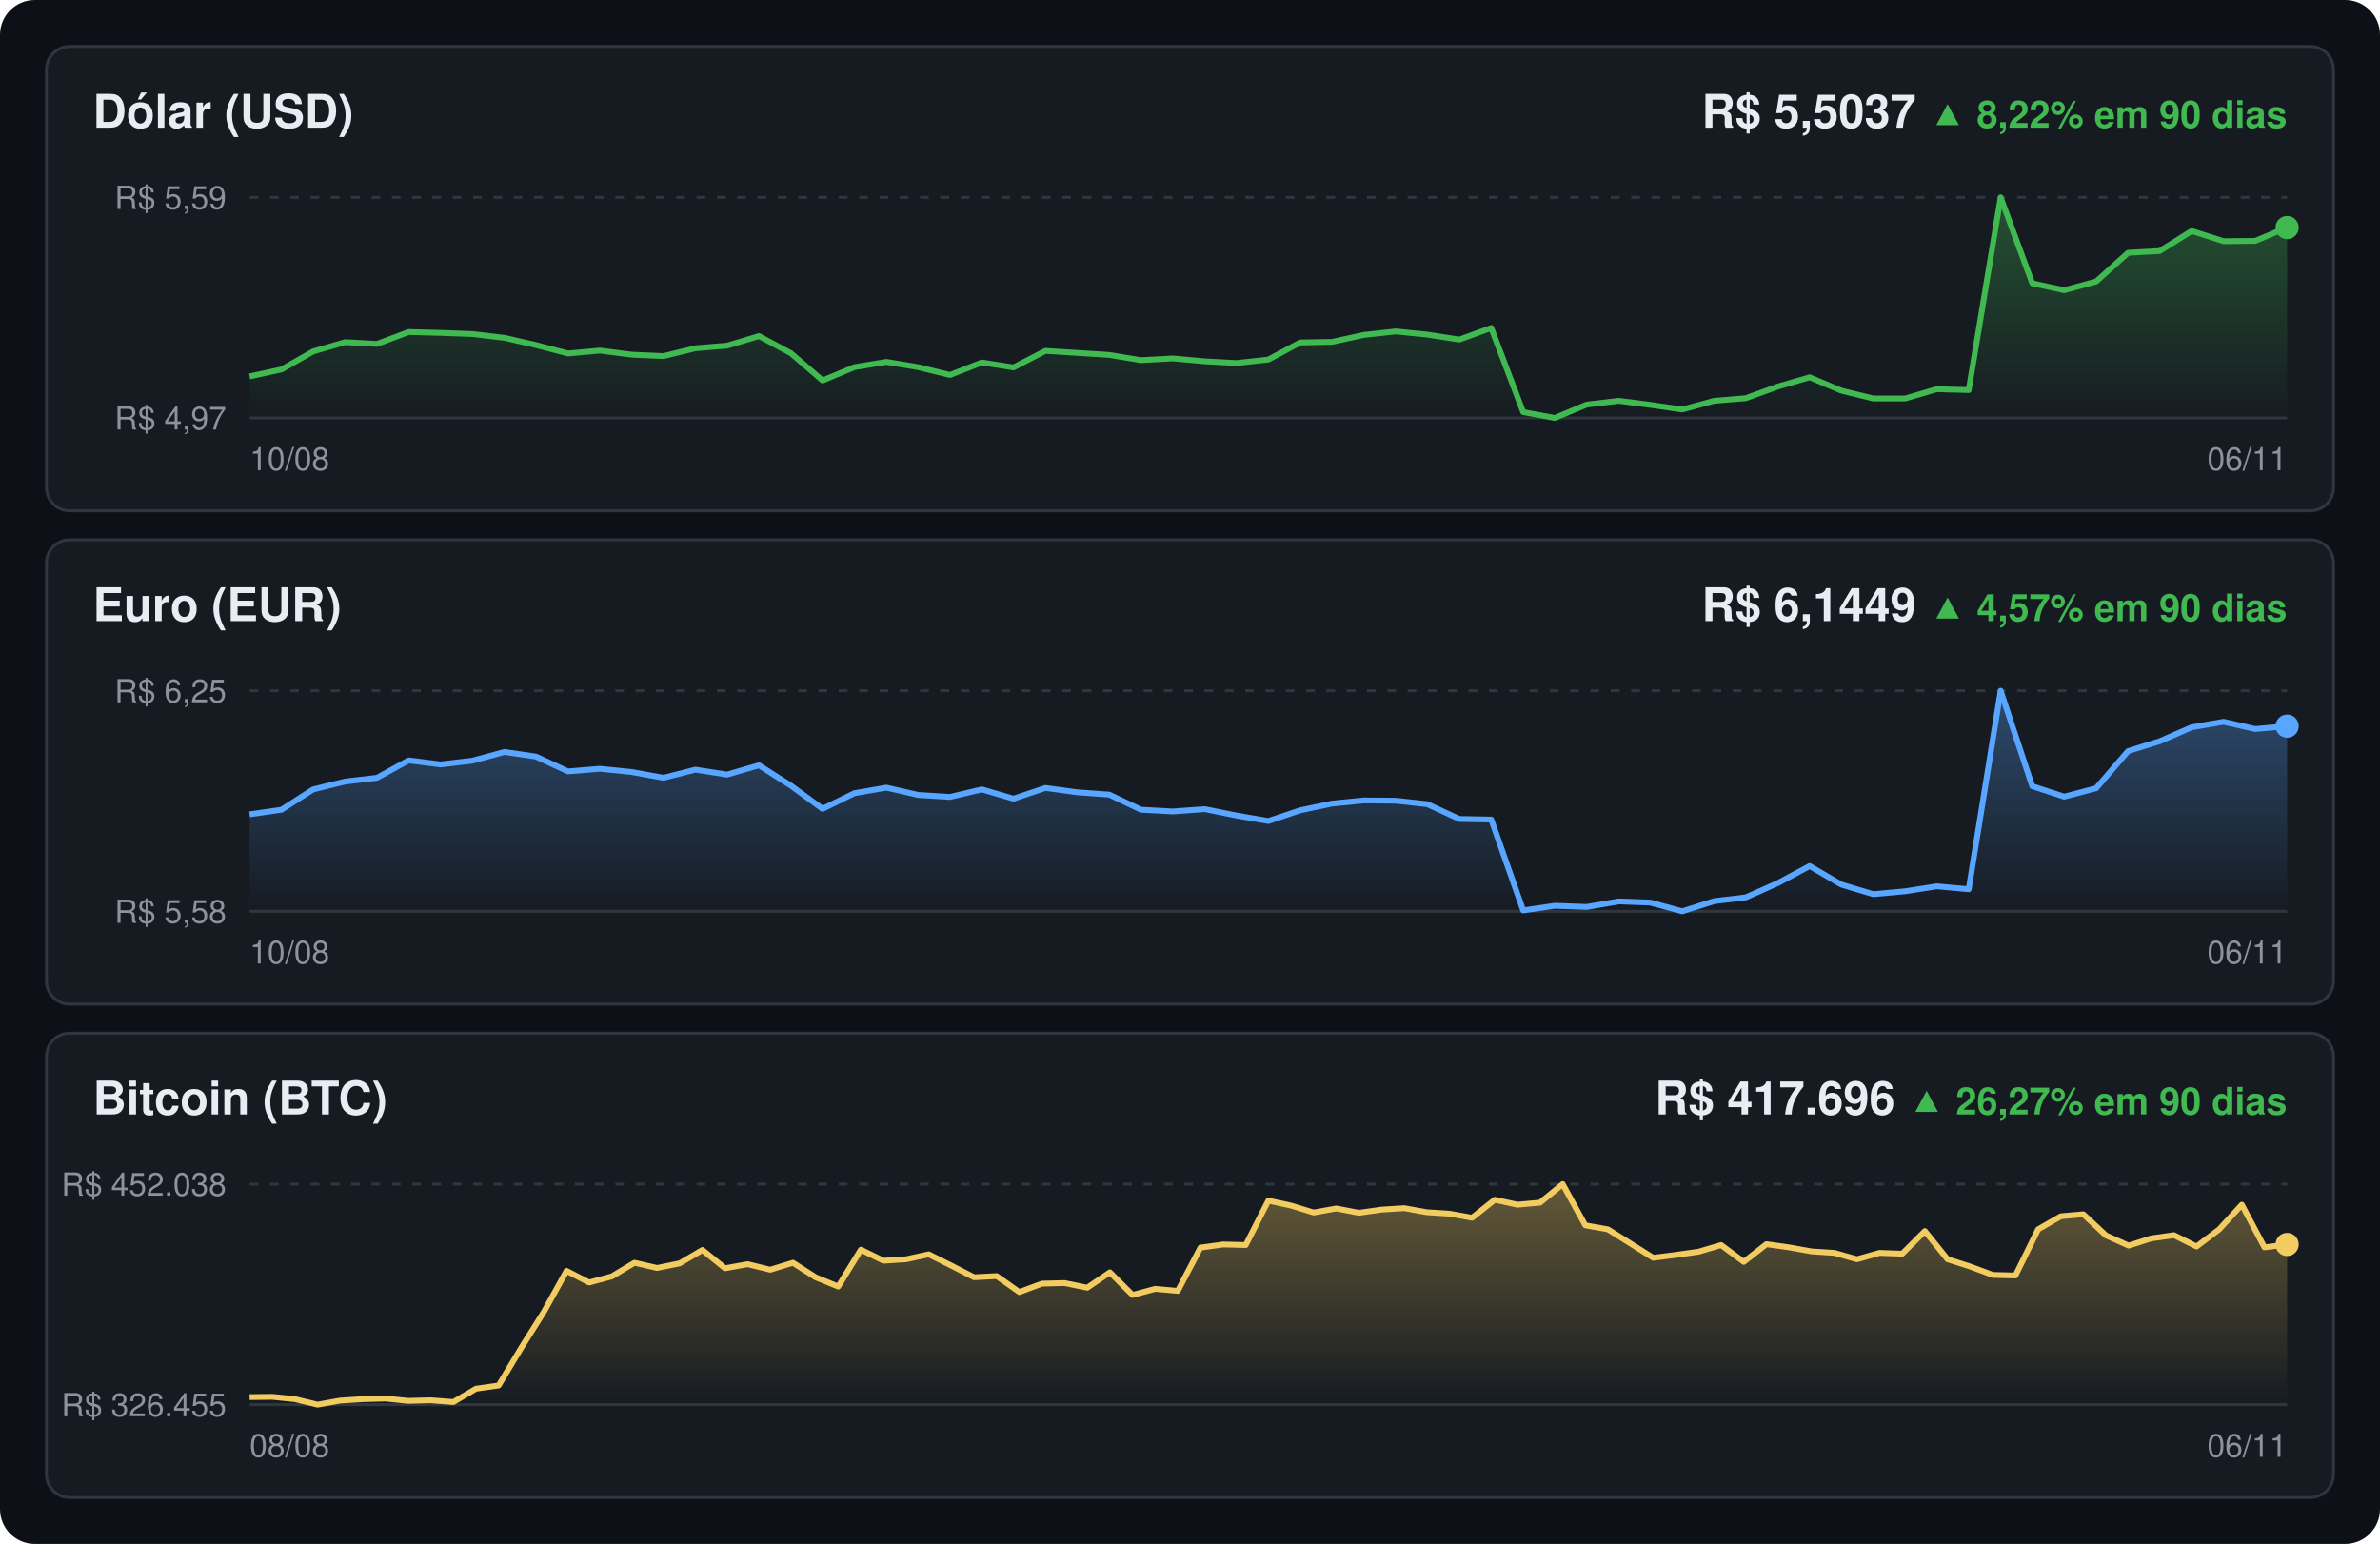
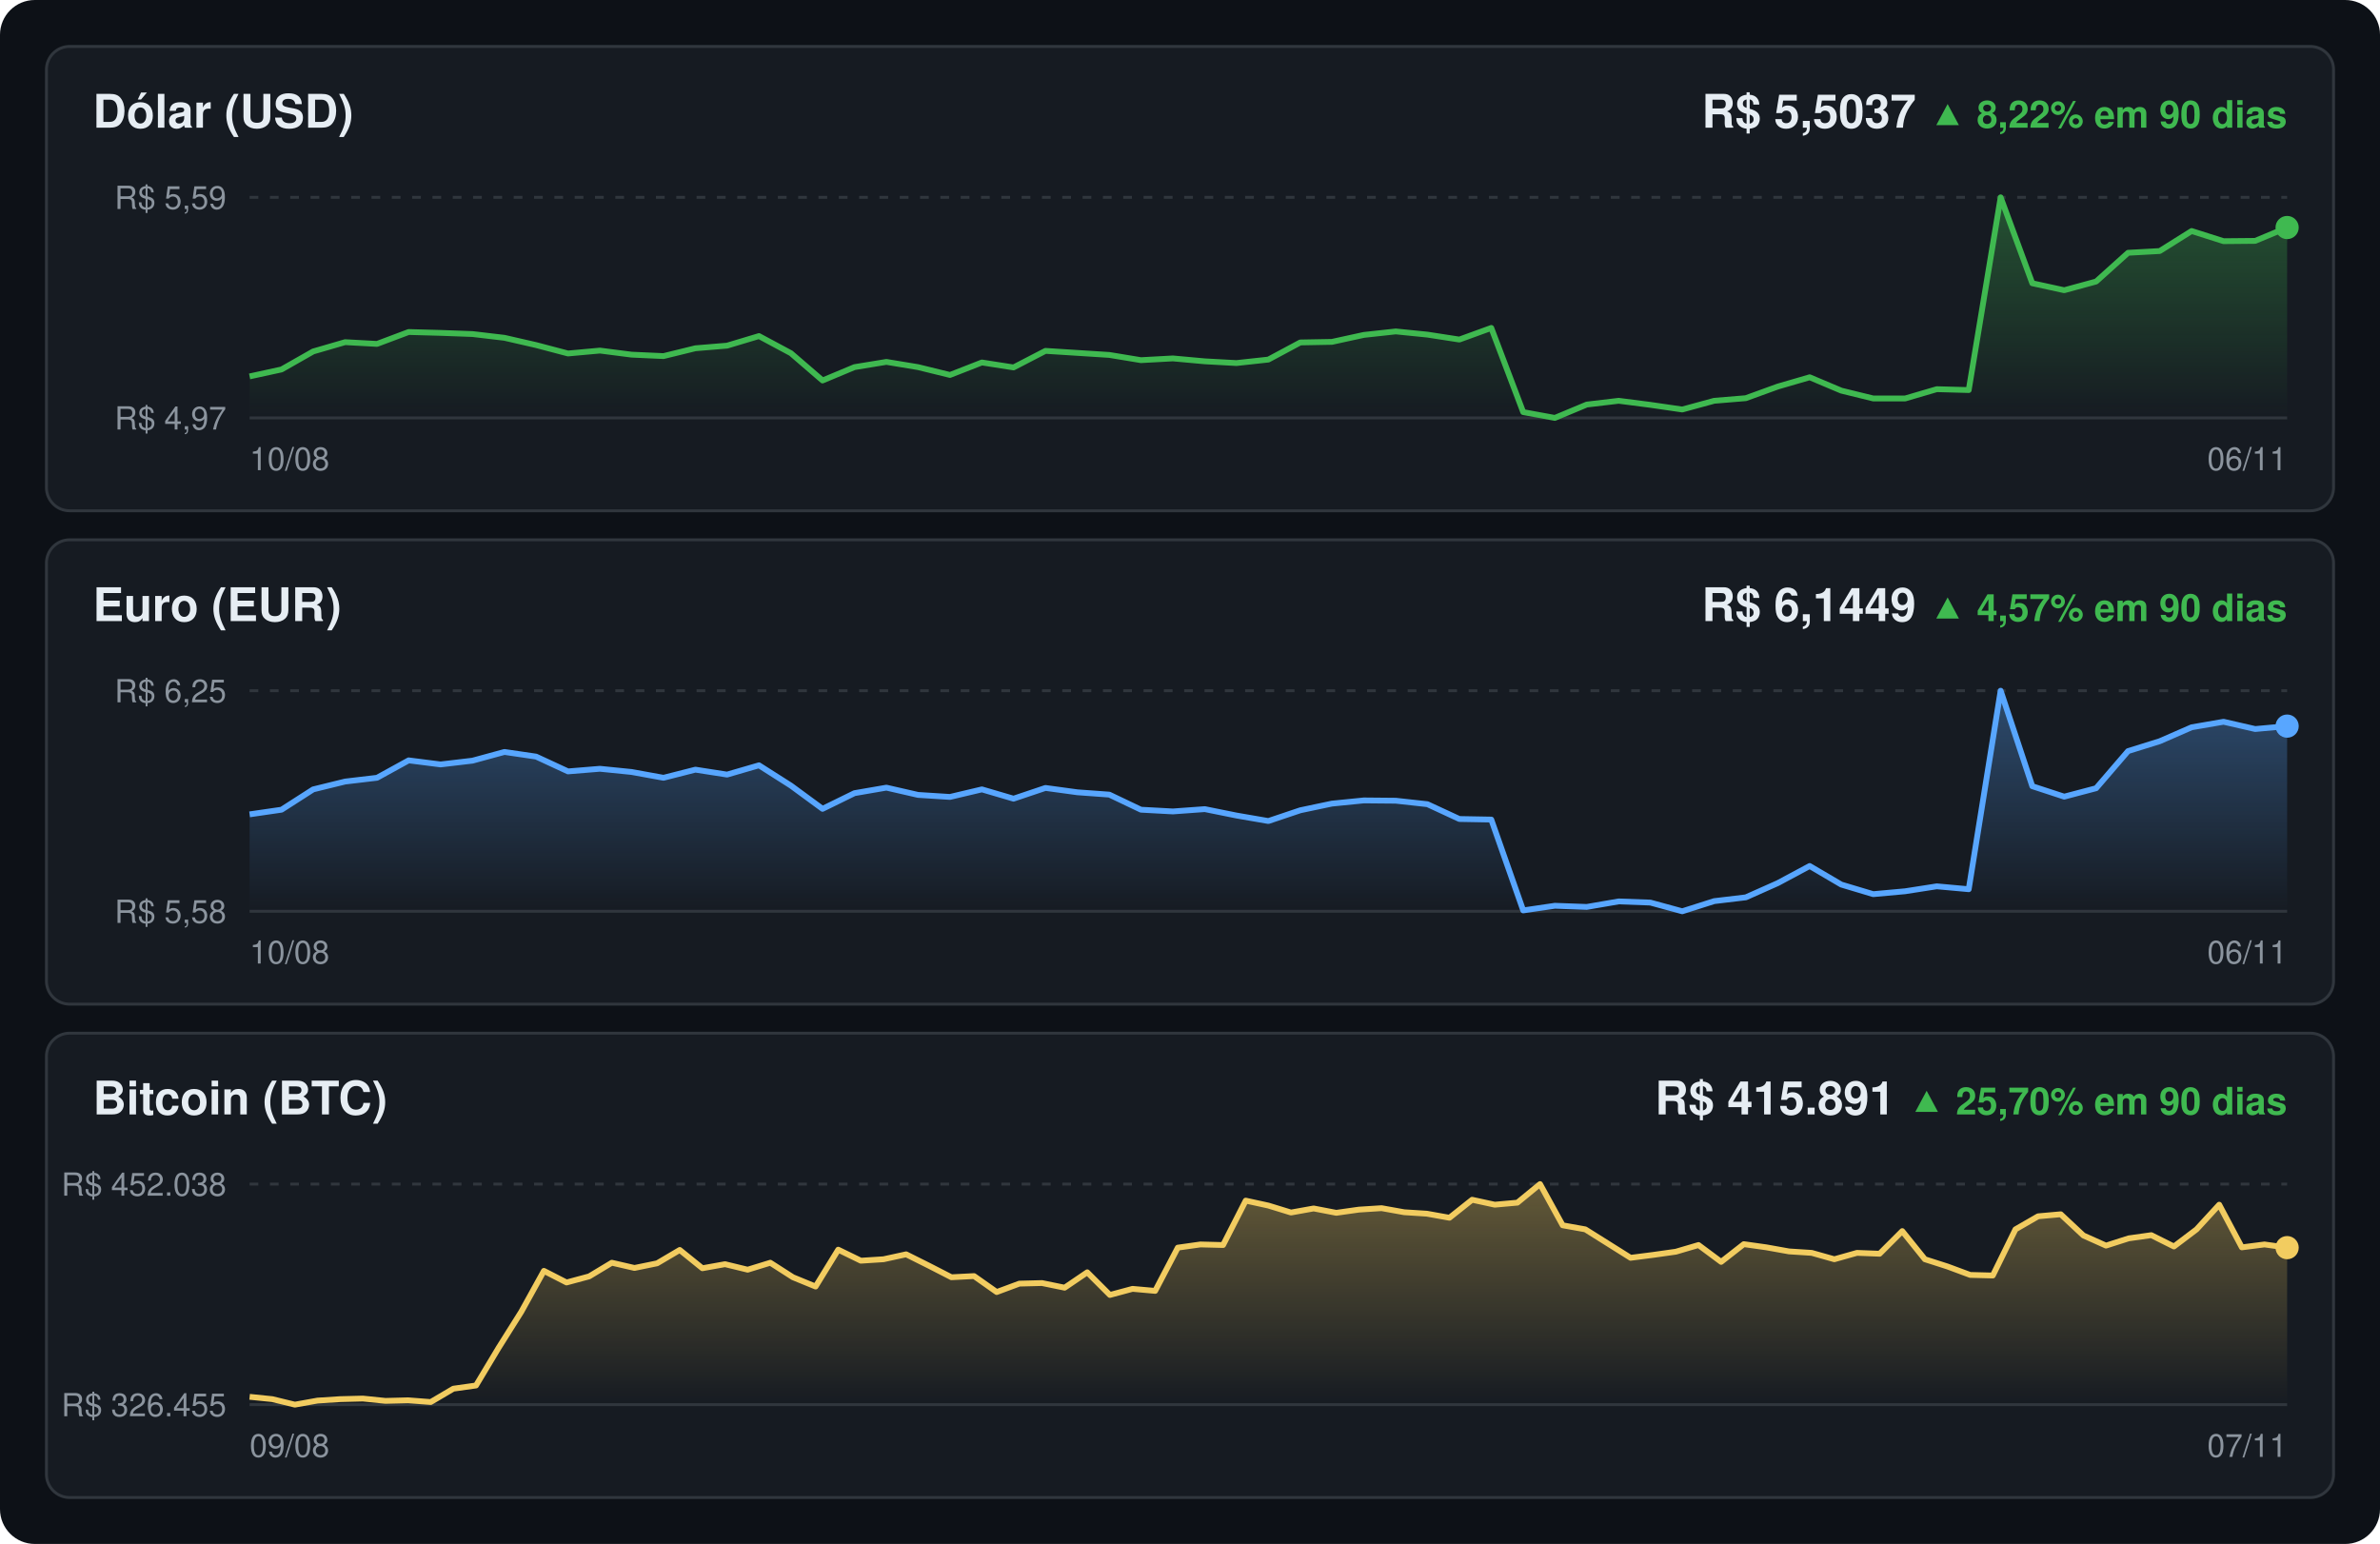
<svg xmlns="http://www.w3.org/2000/svg" viewBox="0 0 820 532" width="820" height="532">
  <defs>
    <linearGradient id="grad-usd" x1="0" y1="0" x2="0" y2="1">
      <stop offset="0" stop-color="#3fb950" stop-opacity=".35" />
      <stop offset="1" stop-color="#3fb950" stop-opacity="0" />
    </linearGradient>
    <linearGradient id="grad-eur" x1="0" y1="0" x2="0" y2="1">
      <stop offset="0" stop-color="#58a6ff" stop-opacity=".35" />
      <stop offset="1" stop-color="#58a6ff" stop-opacity="0" />
    </linearGradient>
    <linearGradient id="grad-btc" x1="0" y1="0" x2="0" y2="1">
      <stop offset="0" stop-color="#f2cc60" stop-opacity=".35" />
      <stop offset="1" stop-color="#f2cc60" stop-opacity="0" />
    </linearGradient>
  </defs>
  <style>
text{font-family:-apple-system,BlinkMacSystemFont,'Segoe UI',Helvetica,Arial,sans-serif;fill:#e6edf3}
.titulo{font-size:16px;font-weight:600}
.eixo{font-size:11px;fill:#8b949e}
</style>
  <rect width="820" height="532" rx="12" fill="#0d1117" />
  <g>
    <rect x="16" y="16" width="788" height="160" rx="8" fill="#161b22" stroke="#30363d" />
    <text x="32" y="44" class="titulo">Dólar (USD)</text>
    <text x="788" y="44" class="titulo" text-anchor="end">R$ 5,5037
    <tspan fill="#3fb950" font-size="13"> ▲ 8,22% em 90 dias</tspan>
    </text>
    <text x="78" y="72" class="eixo" text-anchor="end">R$ 5,59</text>
    <text x="78" y="148" class="eixo" text-anchor="end">R$ 4,97</text>
    <line x1="86" y1="68" x2="788" y2="68" stroke="#30363d" stroke-dasharray="3 4" />
    <line x1="86" y1="144" x2="788" y2="144" stroke="#30363d" />
    <path d="M86.0,144 L86.0,129.7 L97.0,127.3 L107.9,121.1 L118.9,117.9 L129.9,118.5 L140.8,114.4 L151.8,114.7 L162.8,115.1 L173.8,116.4 L184.7,118.9 L195.7,121.8 L206.7,120.8 L217.6,122.2 L228.6,122.7 L239.6,120.0 L250.5,119.1 L261.5,115.8 L272.5,121.7 L283.4,131.1 L294.4,126.5 L305.4,124.7 L316.3,126.5 L327.3,129.2 L338.3,124.9 L349.2,126.6 L360.2,120.9 L371.2,121.6 L382.2,122.3 L393.1,124.1 L404.1,123.5 L415.1,124.5 L426.0,125.1 L437.0,123.9 L448.0,118.0 L458.9,117.8 L469.9,115.4 L480.9,114.2 L491.8,115.3 L502.8,117.0 L513.8,113.0 L524.8,142.0 L535.7,144.0 L546.7,139.4 L557.7,138.1 L568.6,139.5 L579.6,141.1 L590.6,138.1 L601.5,137.2 L612.5,133.2 L623.5,130.0 L634.4,134.6 L645.4,137.3 L656.4,137.3 L667.3,134.1 L678.3,134.4 L689.3,68.0 L700.2,97.6 L711.2,100.0 L722.2,97.0 L733.2,87.1 L744.1,86.5 L755.1,79.6 L766.1,83.1 L777.0,83.0 L788.0,78.4 L788.0,144 Z" fill="url(#grad-usd)" />
    <polyline points="86.0,129.7 97.0,127.3 107.9,121.1 118.9,117.9 129.9,118.5 140.8,114.4 151.8,114.7 162.8,115.1 173.8,116.4 184.7,118.9 195.7,121.8 206.7,120.8 217.6,122.2 228.6,122.7 239.6,120.0 250.5,119.1 261.5,115.8 272.5,121.7 283.4,131.1 294.4,126.5 305.4,124.7 316.3,126.5 327.3,129.2 338.3,124.9 349.2,126.6 360.2,120.9 371.2,121.6 382.2,122.3 393.1,124.1 404.1,123.5 415.1,124.5 426.0,125.1 437.0,123.9 448.0,118.0 458.9,117.8 469.9,115.4 480.9,114.2 491.8,115.3 502.8,117.0 513.8,113.0 524.8,142.0 535.7,144.0 546.7,139.4 557.7,138.1 568.6,139.5 579.6,141.1 590.6,138.1 601.5,137.2 612.5,133.2 623.5,130.0 634.4,134.6 645.4,137.3 656.4,137.3 667.3,134.1 678.3,134.4 689.3,68.0 700.2,97.6 711.2,100.0 722.2,97.0 733.2,87.1 744.1,86.5 755.1,79.6 766.1,83.1 777.0,83.0 788.0,78.4" fill="none" stroke="#3fb950" stroke-width="2" stroke-linejoin="round" />
    <circle cx="788.0" cy="78.4" r="4" fill="#3fb950">
      <animate attributeName="r" values="4;7;4" dur="2s" repeatCount="indefinite" />
    </circle>
    <text x="86" y="162" class="eixo">10/08</text>
    <text x="788" y="162" class="eixo" text-anchor="end">06/11</text>
  </g>
  <g>
    <rect x="16" y="186" width="788" height="160" rx="8" fill="#161b22" stroke="#30363d" />
    <text x="32" y="214" class="titulo">Euro (EUR)</text>
    <text x="788" y="214" class="titulo" text-anchor="end">R$ 6,1449
    <tspan fill="#3fb950" font-size="13"> ▲ 4,57% em 90 dias</tspan>
    </text>
    <text x="78" y="242" class="eixo" text-anchor="end">R$ 6,25</text>
    <text x="78" y="318" class="eixo" text-anchor="end">R$ 5,58</text>
    <line x1="86" y1="238" x2="788" y2="238" stroke="#30363d" stroke-dasharray="3 4" />
    <line x1="86" y1="314" x2="788" y2="314" stroke="#30363d" />
    <path d="M86.0,314 L86.0,280.6 L97.0,279.0 L107.9,272.0 L118.9,269.3 L129.9,268.0 L140.8,262.0 L151.8,263.4 L162.8,262.1 L173.8,259.1 L184.7,260.7 L195.7,265.8 L206.7,264.9 L217.6,266.0 L228.6,268.0 L239.6,265.2 L250.5,266.9 L261.5,263.7 L272.5,270.7 L283.4,278.7 L294.4,273.3 L305.4,271.4 L316.3,273.9 L327.3,274.6 L338.3,272.0 L349.2,275.2 L360.2,271.5 L371.2,273.0 L382.2,273.8 L393.1,279.0 L404.1,279.6 L415.1,278.8 L426.0,281.0 L437.0,282.9 L448.0,279.2 L458.9,276.9 L469.9,275.8 L480.9,275.9 L491.8,277.1 L502.8,282.2 L513.8,282.4 L524.8,313.7 L535.7,312.1 L546.7,312.5 L557.7,310.6 L568.6,311.0 L579.6,314.0 L590.6,310.5 L601.5,309.2 L612.5,304.3 L623.5,298.4 L634.4,304.8 L645.4,308.1 L656.4,307.1 L667.3,305.4 L678.3,306.4 L689.3,238.0 L700.2,270.9 L711.2,274.5 L722.2,271.6 L733.2,258.8 L744.1,255.4 L755.1,250.6 L766.1,248.7 L777.0,251.2 L788.0,250.2 L788.0,314 Z" fill="url(#grad-eur)" />
    <polyline points="86.0,280.6 97.0,279.0 107.9,272.0 118.9,269.3 129.9,268.0 140.8,262.0 151.8,263.4 162.8,262.1 173.8,259.1 184.7,260.7 195.7,265.8 206.7,264.9 217.6,266.0 228.6,268.0 239.6,265.2 250.5,266.9 261.5,263.7 272.5,270.7 283.4,278.7 294.4,273.3 305.4,271.4 316.3,273.9 327.3,274.6 338.3,272.0 349.2,275.2 360.2,271.5 371.2,273.0 382.2,273.8 393.1,279.0 404.1,279.6 415.1,278.8 426.0,281.0 437.0,282.9 448.0,279.2 458.9,276.9 469.9,275.8 480.9,275.9 491.8,277.1 502.8,282.2 513.8,282.4 524.8,313.7 535.7,312.1 546.7,312.5 557.7,310.6 568.6,311.0 579.6,314.0 590.6,310.5 601.5,309.2 612.5,304.3 623.5,298.4 634.4,304.8 645.4,308.1 656.4,307.1 667.3,305.4 678.3,306.4 689.3,238.0 700.2,270.9 711.2,274.5 722.2,271.6 733.2,258.8 744.1,255.4 755.1,250.6 766.1,248.7 777.0,251.2 788.0,250.2" fill="none" stroke="#58a6ff" stroke-width="2" stroke-linejoin="round" />
    <circle cx="788.0" cy="250.2" r="4" fill="#58a6ff">
      <animate attributeName="r" values="4;7;4" dur="2s" repeatCount="indefinite" />
    </circle>
    <text x="86" y="332" class="eixo">10/08</text>
    <text x="788" y="332" class="eixo" text-anchor="end">06/11</text>
  </g>
  <g>
    <rect x="16" y="356" width="788" height="160" rx="8" fill="#161b22" stroke="#30363d" />
    <text x="32" y="384" class="titulo">Bitcoin (BTC)</text>
-     <text x="788" y="384" class="titulo" text-anchor="end">R$ 417.696
-     <tspan fill="#3fb950" font-size="13"> ▲ 26,27% em 90 dias</tspan>
+     <text x="788" y="384" class="titulo" text-anchor="end">R$ 415.891
+     <tspan fill="#3fb950" font-size="13"> ▲ 25,70% em 90 dias</tspan>
    </text>
    <text x="78" y="412" class="eixo" text-anchor="end">R$ 452.038</text>
    <text x="78" y="488" class="eixo" text-anchor="end">R$ 326.455</text>
    <line x1="86" y1="408" x2="788" y2="408" stroke="#30363d" stroke-dasharray="3 4" />
    <line x1="86" y1="484" x2="788" y2="484" stroke="#30363d" />
-     <path d="M86.0,484 L86.0,481.4 L93.8,481.3 L101.6,482.1 L109.4,484.0 L117.2,482.6 L125.0,482.1 L132.8,481.9 L140.6,482.7 L148.4,482.5 L156.2,483.1 L164.0,478.5 L171.8,477.4 L179.6,464.4 L187.4,452.0 L195.2,437.9 L203.0,441.9 L210.8,439.8 L218.6,435.1 L226.4,436.9 L234.2,435.3 L242.0,430.7 L249.8,437.0 L257.6,435.6 L265.4,437.5 L273.2,435.1 L281.0,440.1 L288.8,443.3 L296.6,430.6 L304.4,434.4 L312.2,433.9 L320.0,432.2 L327.8,436.1 L335.6,440.1 L343.4,439.7 L351.2,445.2 L359.0,442.3 L366.8,442.1 L374.6,443.7 L382.4,438.4 L390.2,446.2 L398.0,444.1 L405.8,444.8 L413.6,429.9 L421.4,428.8 L429.2,429.0 L437.0,413.7 L444.8,415.4 L452.6,417.8 L460.4,416.4 L468.2,417.9 L476.0,416.8 L483.8,416.3 L491.6,417.7 L499.4,418.2 L507.2,419.6 L515.0,413.4 L522.8,415.1 L530.6,414.4 L538.4,408.0 L546.2,422.2 L554.0,423.6 L561.8,428.5 L569.6,433.4 L577.4,432.4 L585.2,431.3 L593.0,429.0 L600.8,434.8 L608.6,428.7 L616.4,429.8 L624.2,431.2 L632.0,431.7 L639.8,433.9 L647.6,431.7 L655.4,432.0 L663.2,424.2 L671.0,433.9 L678.8,436.4 L686.6,439.3 L694.4,439.5 L702.2,423.6 L710.0,419.1 L717.8,418.4 L725.6,425.7 L733.4,429.2 L741.2,426.7 L749.0,425.6 L756.8,429.5 L764.6,423.6 L772.4,415.1 L780.2,429.8 L788.0,428.8 L788.0,484 Z" fill="url(#grad-btc)" />
-     <polyline points="86.0,481.4 93.8,481.3 101.6,482.1 109.4,484.0 117.2,482.6 125.0,482.1 132.8,481.9 140.6,482.7 148.4,482.5 156.2,483.1 164.0,478.5 171.8,477.4 179.6,464.4 187.4,452.0 195.2,437.9 203.0,441.9 210.8,439.8 218.6,435.1 226.4,436.9 234.2,435.3 242.0,430.7 249.8,437.0 257.6,435.6 265.4,437.5 273.2,435.1 281.0,440.1 288.8,443.3 296.6,430.6 304.4,434.4 312.2,433.9 320.0,432.2 327.8,436.1 335.6,440.1 343.4,439.7 351.2,445.2 359.0,442.3 366.8,442.1 374.6,443.7 382.4,438.4 390.2,446.2 398.0,444.1 405.8,444.8 413.6,429.9 421.4,428.8 429.2,429.0 437.0,413.7 444.8,415.4 452.6,417.8 460.4,416.4 468.2,417.9 476.0,416.8 483.8,416.3 491.6,417.7 499.4,418.2 507.2,419.6 515.0,413.4 522.8,415.1 530.6,414.4 538.4,408.0 546.2,422.2 554.0,423.6 561.8,428.5 569.6,433.4 577.4,432.4 585.2,431.3 593.0,429.0 600.8,434.8 608.6,428.7 616.4,429.8 624.2,431.2 632.0,431.7 639.8,433.9 647.6,431.7 655.4,432.0 663.2,424.2 671.0,433.9 678.8,436.4 686.6,439.3 694.4,439.5 702.2,423.6 710.0,419.1 717.8,418.4 725.6,425.7 733.4,429.2 741.2,426.7 749.0,425.6 756.8,429.5 764.6,423.6 772.4,415.1 780.2,429.8 788.0,428.8" fill="none" stroke="#f2cc60" stroke-width="2" stroke-linejoin="round" />
-     <circle cx="788.0" cy="428.8" r="4" fill="#f2cc60">
+     <path d="M86.0,484 L86.0,481.3 L93.8,482.1 L101.6,484.0 L109.4,482.6 L117.2,482.1 L125.0,481.9 L132.8,482.7 L140.6,482.5 L148.4,483.1 L156.2,478.5 L164.0,477.4 L171.8,464.4 L179.6,452.0 L187.4,437.9 L195.2,441.9 L203.0,439.8 L210.8,435.1 L218.6,436.9 L226.4,435.3 L234.2,430.7 L242.0,437.0 L249.8,435.6 L257.6,437.5 L265.4,435.1 L273.2,440.1 L281.0,443.3 L288.8,430.6 L296.6,434.4 L304.4,433.9 L312.2,432.2 L320.0,436.1 L327.8,440.1 L335.6,439.7 L343.4,445.2 L351.2,442.3 L359.0,442.1 L366.8,443.7 L374.6,438.4 L382.4,446.2 L390.2,444.1 L398.0,444.8 L405.8,429.9 L413.6,428.8 L421.4,429.0 L429.2,413.7 L437.0,415.4 L444.8,417.8 L452.6,416.4 L460.4,417.9 L468.2,416.8 L476.0,416.3 L483.8,417.7 L491.6,418.2 L499.4,419.6 L507.2,413.4 L515.0,415.1 L522.8,414.4 L530.6,408.0 L538.4,422.2 L546.2,423.6 L554.0,428.5 L561.8,433.4 L569.6,432.4 L577.4,431.3 L585.2,429.0 L593.0,434.8 L600.8,428.7 L608.6,429.8 L616.4,431.2 L624.2,431.7 L632.0,433.9 L639.8,431.7 L647.6,432.0 L655.4,424.2 L663.2,433.9 L671.0,436.4 L678.8,439.3 L686.6,439.5 L694.4,423.6 L702.2,419.1 L710.0,418.4 L717.8,425.7 L725.6,429.2 L733.4,426.7 L741.2,425.6 L749.0,429.5 L756.8,423.6 L764.6,415.1 L772.4,429.8 L780.2,428.8 L788.0,429.9 L788.0,484 Z" fill="url(#grad-btc)" />
+     <polyline points="86.0,481.3 93.8,482.1 101.6,484.0 109.4,482.6 117.2,482.1 125.0,481.9 132.8,482.7 140.6,482.5 148.4,483.1 156.2,478.5 164.0,477.4 171.8,464.4 179.6,452.0 187.4,437.9 195.2,441.9 203.0,439.8 210.8,435.1 218.6,436.9 226.4,435.3 234.2,430.7 242.0,437.0 249.8,435.6 257.6,437.5 265.4,435.1 273.2,440.1 281.0,443.3 288.8,430.6 296.6,434.4 304.4,433.9 312.2,432.2 320.0,436.1 327.8,440.1 335.6,439.7 343.4,445.2 351.2,442.3 359.0,442.1 366.8,443.7 374.6,438.4 382.4,446.2 390.2,444.1 398.0,444.8 405.8,429.9 413.6,428.8 421.4,429.0 429.2,413.7 437.0,415.4 444.8,417.8 452.6,416.4 460.4,417.9 468.2,416.8 476.0,416.3 483.8,417.7 491.6,418.2 499.4,419.6 507.2,413.4 515.0,415.1 522.8,414.4 530.6,408.0 538.4,422.2 546.2,423.6 554.0,428.5 561.8,433.4 569.6,432.4 577.4,431.3 585.2,429.0 593.0,434.8 600.8,428.7 608.6,429.8 616.4,431.2 624.2,431.7 632.0,433.9 639.8,431.7 647.6,432.0 655.4,424.2 663.2,433.9 671.0,436.4 678.8,439.3 686.6,439.5 694.4,423.6 702.2,419.1 710.0,418.4 717.8,425.7 725.6,429.2 733.4,426.7 741.2,425.6 749.0,429.5 756.8,423.6 764.6,415.1 772.4,429.8 780.2,428.8 788.0,429.9" fill="none" stroke="#f2cc60" stroke-width="2" stroke-linejoin="round" />
+     <circle cx="788.0" cy="429.9" r="4" fill="#f2cc60">
      <animate attributeName="r" values="4;7;4" dur="2s" repeatCount="indefinite" />
    </circle>
-     <text x="86" y="502" class="eixo">08/08</text>
-     <text x="788" y="502" class="eixo" text-anchor="end">06/11</text>
+     <text x="86" y="502" class="eixo">09/08</text>
+     <text x="788" y="502" class="eixo" text-anchor="end">07/11</text>
  </g>
</svg>
